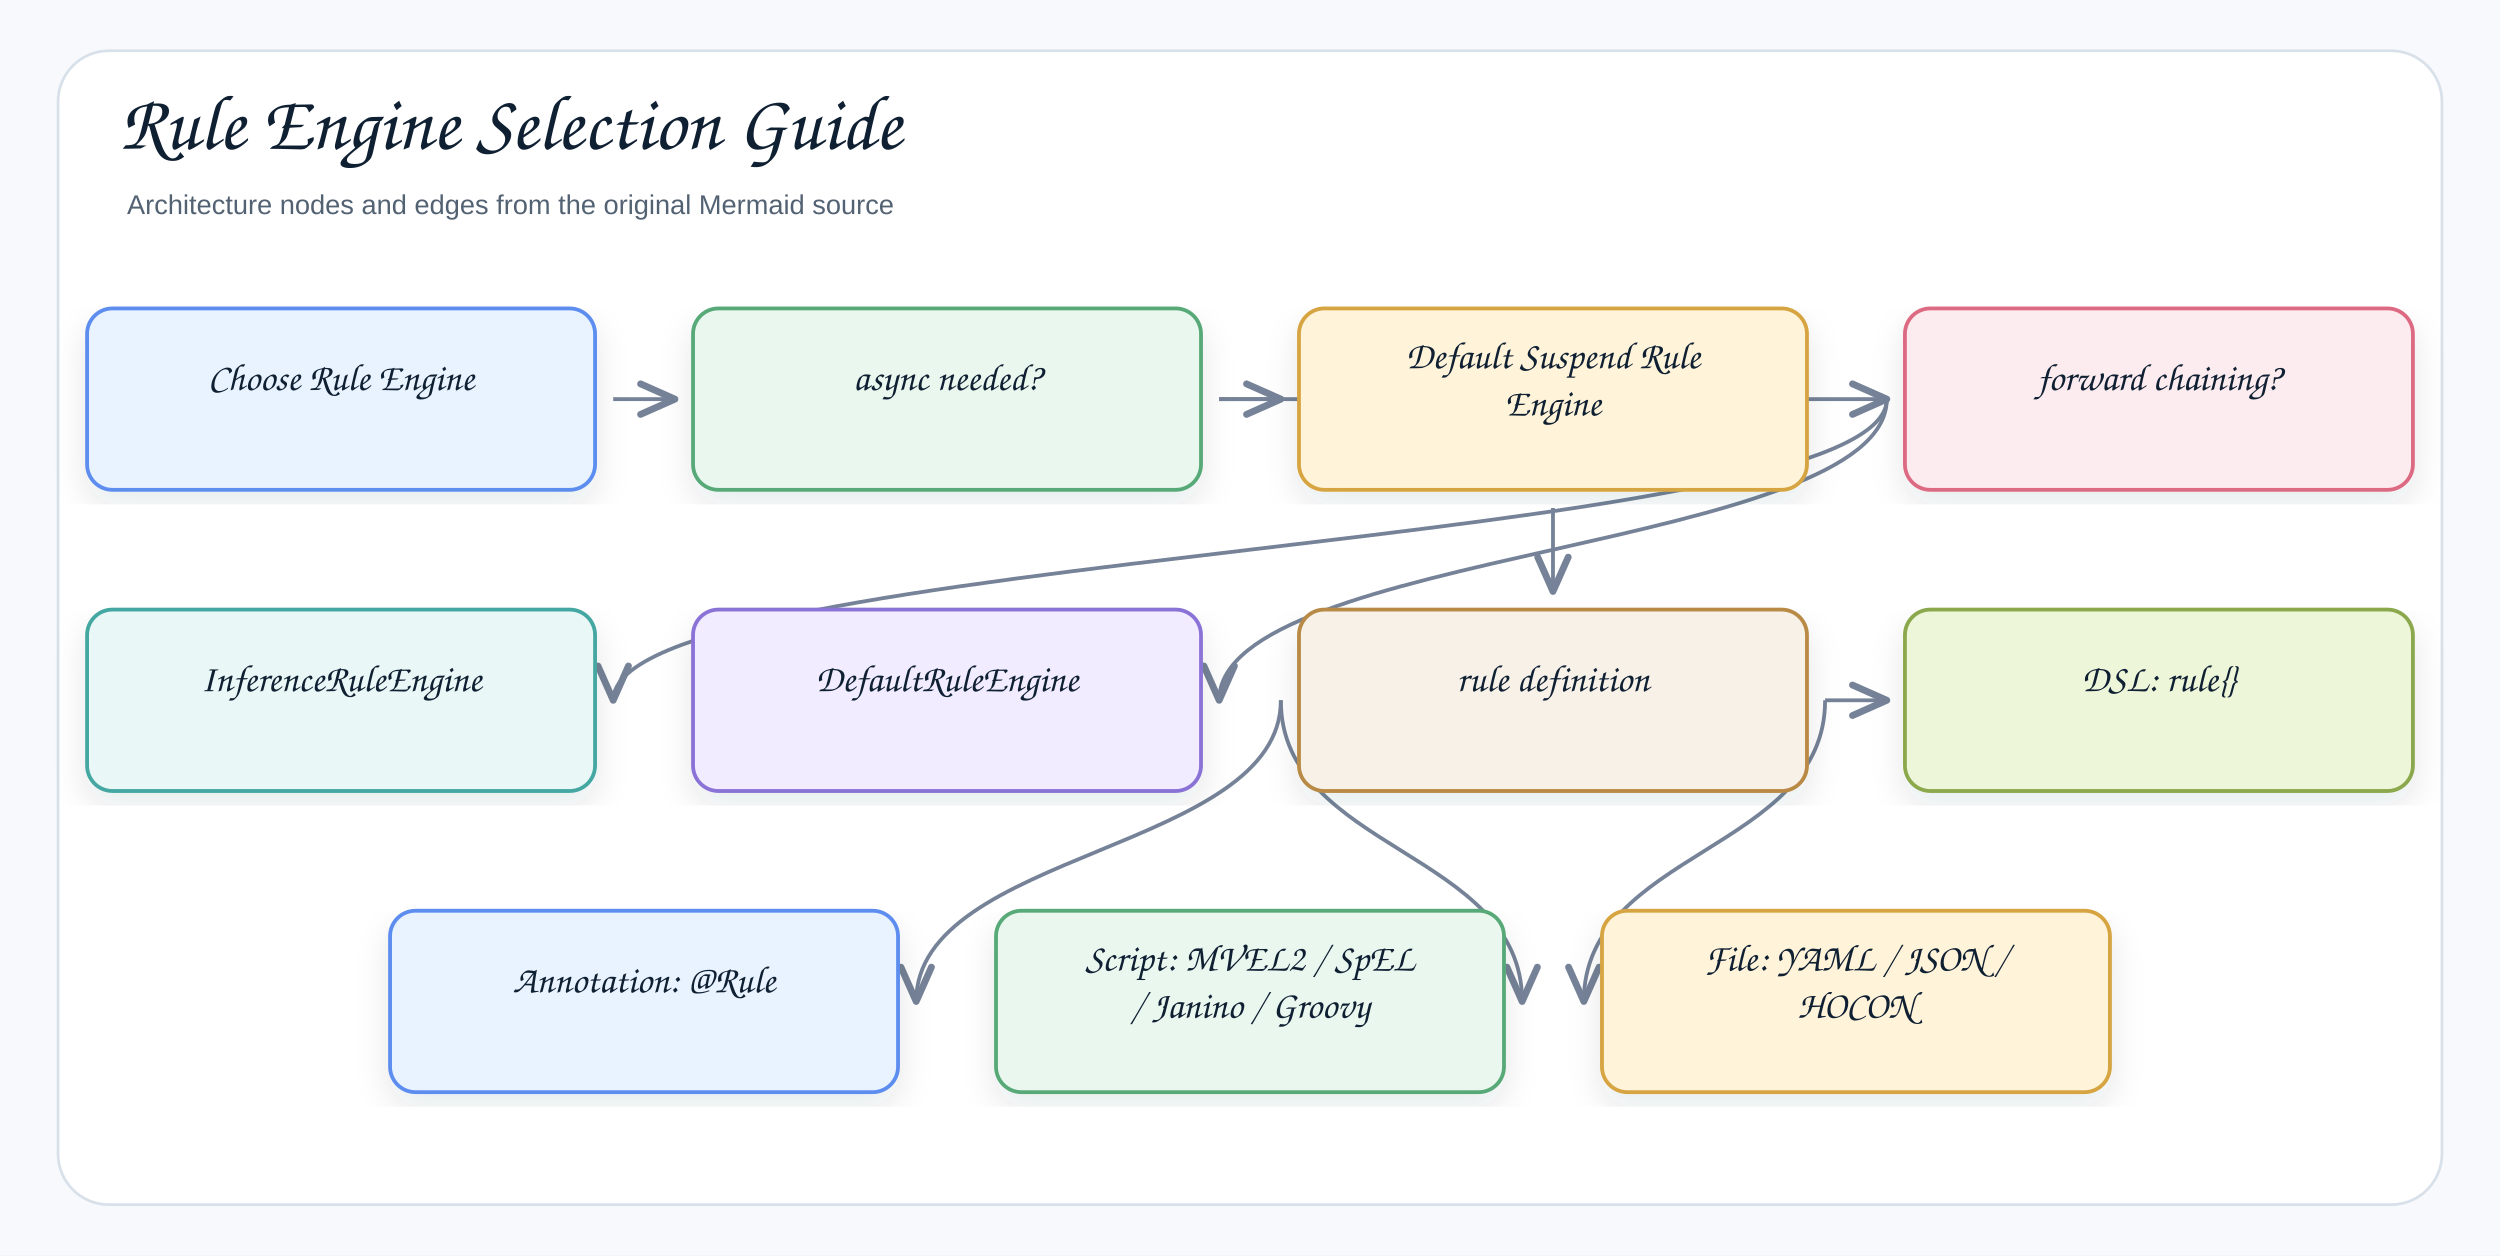
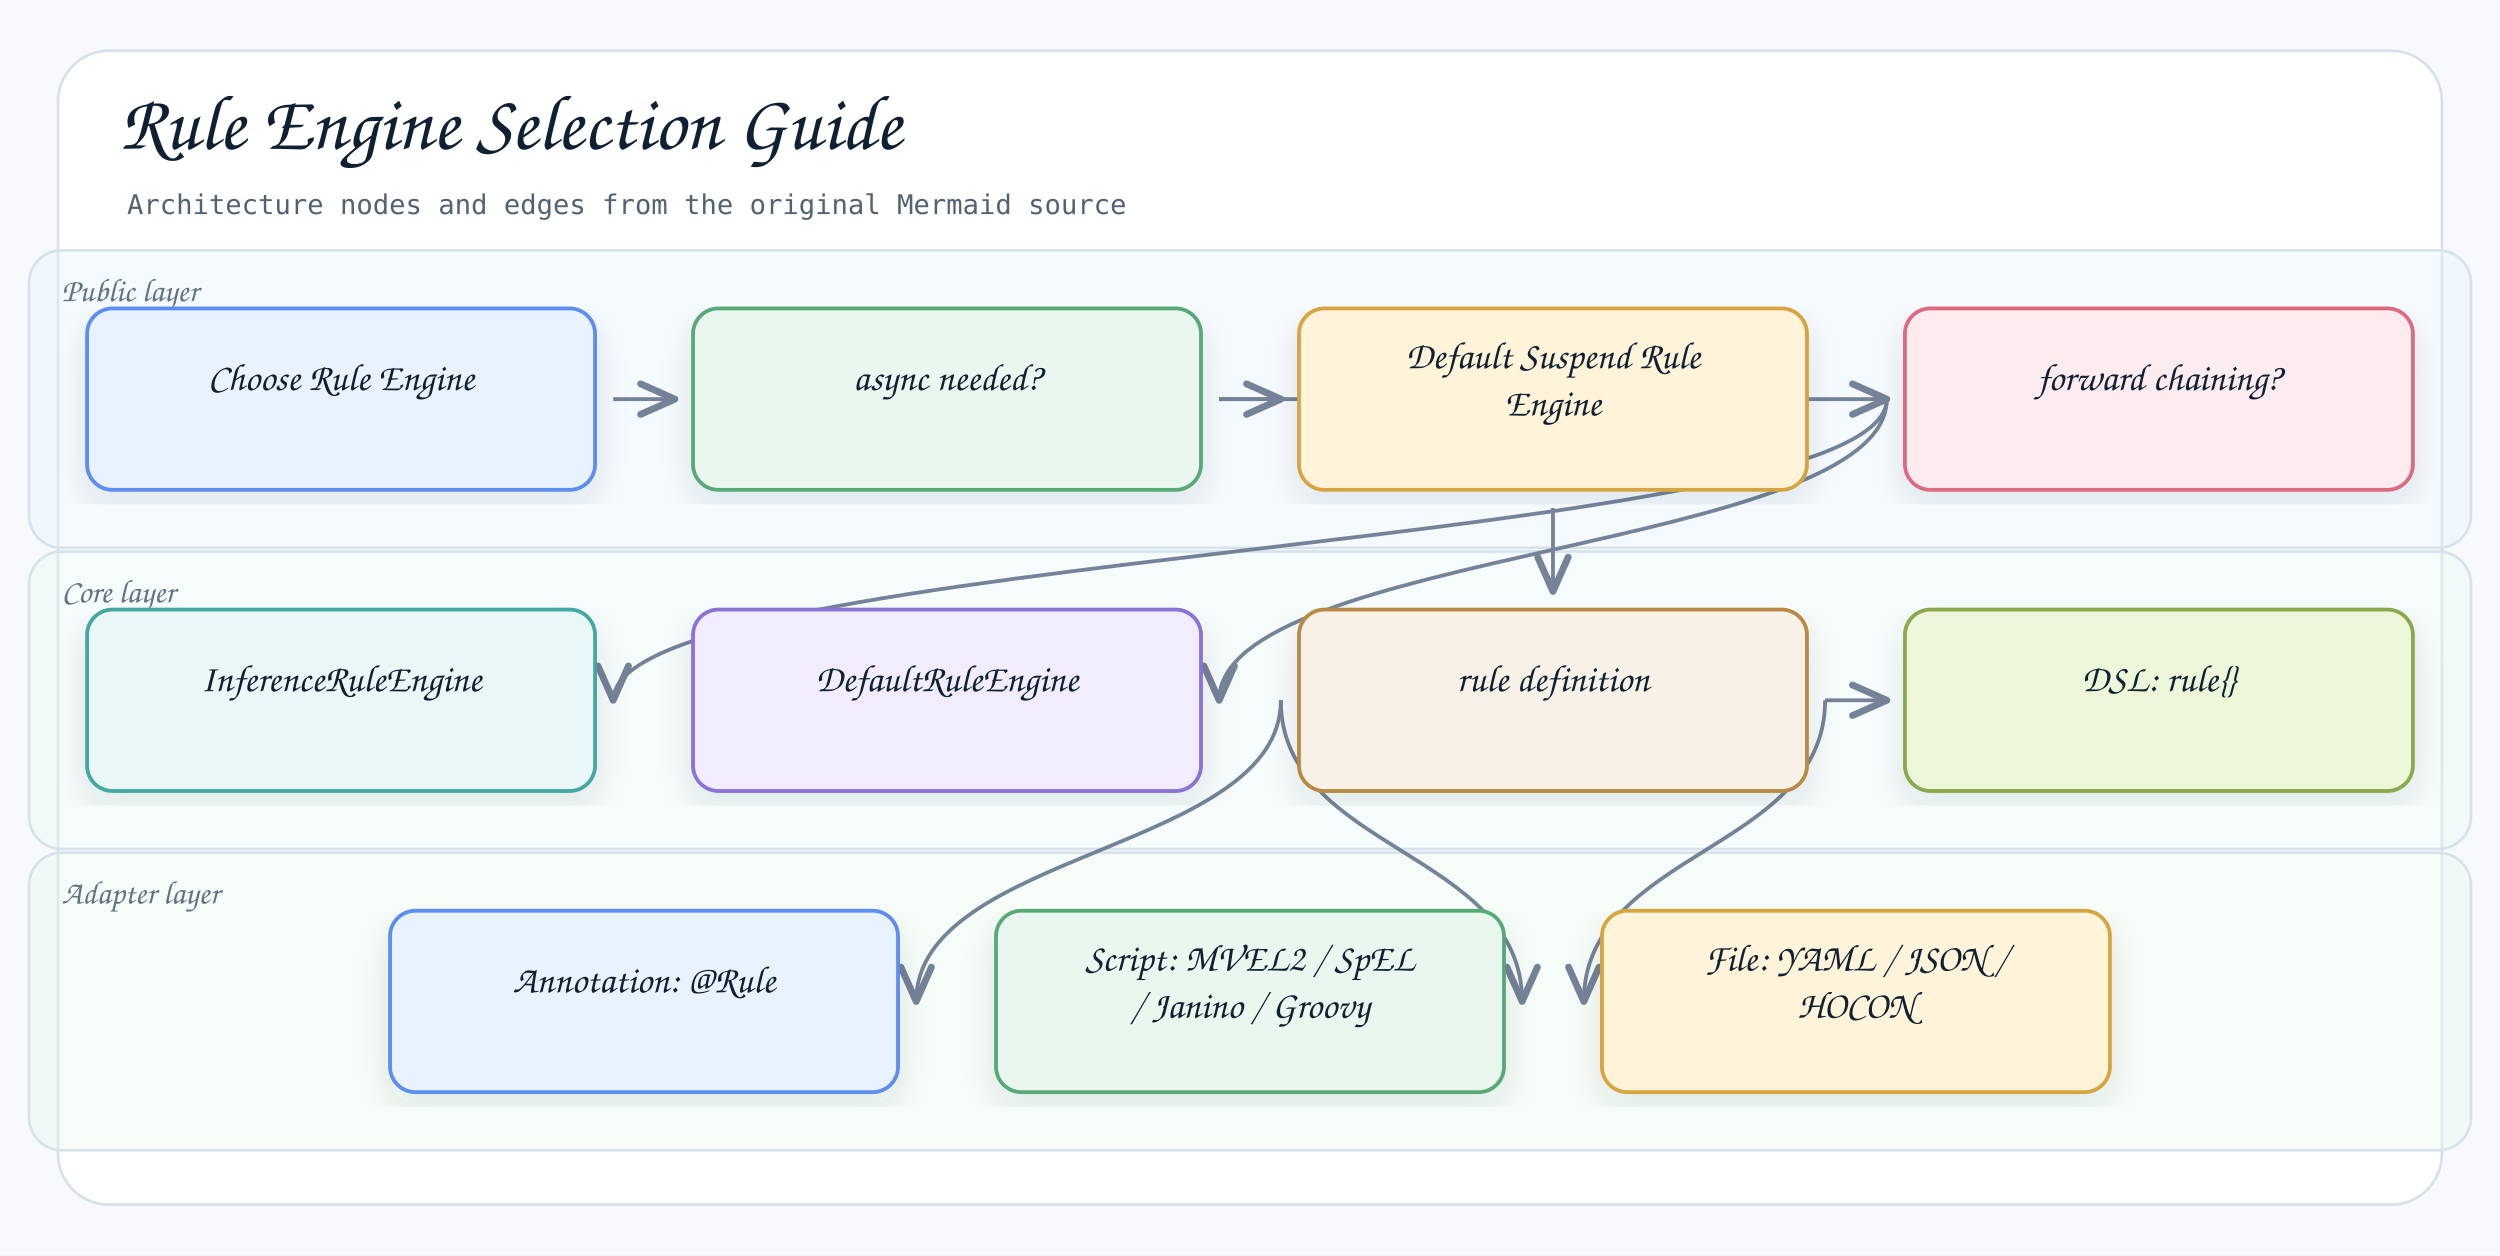
<svg xmlns="http://www.w3.org/2000/svg" width="1378" height="692" viewBox="0 0 1378 692" role="img" aria-label="Rule Engine Selection Guide">
  <defs>
    <filter id="shadow" x="-8%" y="-8%" width="116%" height="116%">
      <feDropShadow dx="0" dy="8" stdDeviation="9" flood-color="#1f2937" flood-opacity="0.10" />
    </filter>
    <marker id="openArrow" markerWidth="12" markerHeight="10" refX="10" refY="5" orient="auto" markerUnits="strokeWidth">
      <path d="M 1 1 L 10 5 L 1 9" fill="none" stroke="#758297" stroke-width="1.8" stroke-linecap="round" stroke-linejoin="round" />
    </marker>
    <marker id="inherit" markerWidth="14" markerHeight="12" refX="12" refY="6" orient="auto" markerUnits="strokeWidth">
      <path d="M 0 1 L 12 6 L 0 11 Z" fill="#ffffff" stroke="#758297" stroke-width="1.8" />
    </marker>
    <style>
    .canvas{fill:#f7f9fc}.frame{fill:#fff;stroke:#d8e0ea;stroke-width:1.5}
-     .title{font-family:"Architects Daughter","Comic Sans MS","Comic Sans",cursive;font-size:43px;font-weight:400;fill:#102033}
-     .subtitle{font-family:"Comic Sans MS","Comic Sans","Comic Neue",Arial,sans-serif;font-size:15px;font-weight:400;fill:#536273}
-     .label{font-family:"Architects Daughter","Comic Sans MS","Comic Sans",cursive;font-size:25px;font-weight:400;fill:#102033}
-     .smallLabel{font-family:"Architects Daughter","Comic Sans MS","Comic Sans",cursive;font-size:21px;font-weight:400;fill:#102033}
-     .mono{font-family:"Comic Sans MS","Comic Sans","Comic Neue",Arial,sans-serif;font-size:12px;font-weight:400;fill:#102033}
-     .small{font-family:"Comic Sans MS","Comic Sans","Comic Neue",Arial,sans-serif;font-size:12px;font-weight:400;fill:#536273}
-     .strong{font-family:"Comic Sans MS","Comic Sans","Comic Neue",Arial,sans-serif;font-size:13px;font-weight:400;fill:#102033}
+     .title{font-family:"Architects Daughter","Comic Mono","Comic Sans MS","Comic Sans",cursive;font-size:43px;font-weight:400;fill:#102033}
+     .subtitle{font-family:"Comic Mono","Comic Sans MS","Comic Sans",monospace;font-size:15px;font-weight:400;fill:#536273}
+     .label{font-family:"Architects Daughter","Comic Mono","Comic Sans MS","Comic Sans",cursive;font-size:25px;font-weight:400;fill:#102033}
+     .smallLabel{font-family:"Architects Daughter","Comic Mono","Comic Sans MS","Comic Sans",cursive;font-size:21px;font-weight:400;fill:#102033}
+     .mono{font-family:"Comic Mono","Comic Sans MS","Comic Sans",monospace;font-size:12px;font-weight:400;fill:#102033}
+     .small{font-family:"Comic Mono","Comic Sans MS","Comic Sans",monospace;font-size:12px;font-weight:400;fill:#536273}
+     .strong{font-family:"Comic Mono","Comic Sans MS","Comic Sans",monospace;font-size:13px;font-weight:400;fill:#102033}
    .card{stroke-width:2.1;filter:url(#shadow)}.compartment{stroke-width:1.5;fill:none}
    .line{stroke:#758297;stroke-width:2.1;fill:none;marker-end:url(#openArrow)}
    .plainLine{stroke:#758297;stroke-width:2.1;fill:none}
    .dashed{stroke:#758297;stroke-width:2.1;stroke-dasharray:7 6;fill:none;marker-end:url(#openArrow)}
    .inheritLine{stroke:#758297;stroke-width:2.2;fill:none;marker-end:url(#inherit)}
    .implLine{stroke:#758297;stroke-width:2.2;stroke-dasharray:8 7;fill:none;marker-end:url(#inherit)}
-   </style>
+ 
+       /* README_LAYER_BANDS:START */
+       .readmeLayerBand{fill-opacity:.42;stroke:#D7E2EC;stroke-width:1.5}
+       .readmeLayerLabel{font-family:"Architects Daughter","Comic Mono","Comic Sans MS","Comic Sans",cursive;font-size:18px;fill:#627184;font-weight:400}
+       /* README_LAYER_BANDS:END */
+     </style>
  </defs>
  <rect class="canvas" width="1378" height="692" />
  <rect class="frame" x="32" y="28" width="1314" height="636" rx="28" />
  <text class="title" x="66" y="82">Rule Engine Selection Guide</text>
  <text class="subtitle" x="70" y="118">Architecture nodes and edges from the original Mermaid source</text>
+   <g id="readme-layer-bands">
+     <g id="readme-layer-1">
+       <rect class="readmeLayerBand" x="16" y="138" width="1346" height="164" rx="18" fill="#E8F3FF" />
+       <text class="readmeLayerLabel" x="34" y="166">Public layer</text>
+     </g>
+     <g id="readme-layer-2">
+       <rect class="readmeLayerBand" x="16" y="304" width="1346" height="164" rx="18" fill="#E9F7F6" />
+       <text class="readmeLayerLabel" x="34" y="332">Core layer</text>
+     </g>
+     <g id="readme-layer-3">
+       <rect class="readmeLayerBand" x="16" y="470" width="1346" height="164" rx="18" fill="#EAF7EF" />
+       <text class="readmeLayerLabel" x="34" y="498">Adapter layer</text>
+     </g>
+   </g>
  <path class="line" d="M1006 386 C1006 469 873 469 873 552" />
  <path class="line" d="M706 386 C706 469 839 469 839 552" />
  <path class="line" d="M706 386 C706 469 505 469 505 552" />
  <path class="line" d="M1006 386 C1006 386 1040 386 1040 386" />
  <path class="line" d="M856 280 C856 303 856 303 856 326" />
  <path class="line" d="M1040 220 C1040 303 672 303 672 386" />
  <path class="line" d="M1040 220 C1040 303 338 303 338 386" />
  <path class="line" d="M672 220 C672 220 1040 220 1040 220" />
  <path class="line" d="M672 220 C672 220 706 220 706 220" />
  <path class="line" d="M338 220 C338 220 372 220 372 220" />
  <g transform="translate(48,170)">
    <rect class="card" x="0" y="0" width="280" height="100" rx="14" fill="#E8F3FF" stroke="#5B8DEF" />
    <text class="smallLabel" x="140" y="45" text-anchor="middle">Choose Rule Engine</text>
  </g>
  <g transform="translate(382,170)">
    <rect class="card" x="0" y="0" width="280" height="100" rx="14" fill="#EAF7EF" stroke="#58A978" />
    <text class="smallLabel" x="140" y="45" text-anchor="middle">async needed?</text>
  </g>
  <g transform="translate(716,170)">
    <rect class="card" x="0" y="0" width="280" height="100" rx="14" fill="#FFF3D9" stroke="#D6A441" />
    <text class="smallLabel" x="140" y="33" text-anchor="middle">Default Suspend Rule</text>
    <text class="smallLabel" x="140" y="59" text-anchor="middle">Engine</text>
  </g>
  <g transform="translate(1050,170)">
    <rect class="card" x="0" y="0" width="280" height="100" rx="14" fill="#FDECEF" stroke="#DC6B82" />
    <text class="smallLabel" x="140" y="45" text-anchor="middle">forward chaining?</text>
  </g>
  <g transform="translate(48,336)">
    <rect class="card" x="0" y="0" width="280" height="100" rx="14" fill="#E9F7F6" stroke="#45A7A1" />
    <text class="smallLabel" x="140" y="45" text-anchor="middle">InferenceRuleEngine</text>
  </g>
  <g transform="translate(382,336)">
    <rect class="card" x="0" y="0" width="280" height="100" rx="14" fill="#F1ECFF" stroke="#8A72D6" />
    <text class="smallLabel" x="140" y="45" text-anchor="middle">DefaultRuleEngine</text>
  </g>
  <g transform="translate(716,336)">
    <rect class="card" x="0" y="0" width="280" height="100" rx="14" fill="#F7F1E7" stroke="#B88A44" />
    <text class="smallLabel" x="140" y="45" text-anchor="middle">rule definition</text>
  </g>
  <g transform="translate(1050,336)">
    <rect class="card" x="0" y="0" width="280" height="100" rx="14" fill="#EEF6D9" stroke="#8BA84D" />
    <text class="smallLabel" x="140" y="45" text-anchor="middle">DSL: rule{}</text>
  </g>
  <g transform="translate(215,502)">
    <rect class="card" x="0" y="0" width="280" height="100" rx="14" fill="#E8F3FF" stroke="#5B8DEF" />
    <text class="smallLabel" x="140" y="45" text-anchor="middle">Annotation: @Rule</text>
  </g>
  <g transform="translate(549,502)">
    <rect class="card" x="0" y="0" width="280" height="100" rx="14" fill="#EAF7EF" stroke="#58A978" />
    <text class="smallLabel" x="140" y="33" text-anchor="middle">Script: MVEL2 / SpEL</text>
    <text class="smallLabel" x="140" y="59" text-anchor="middle">/ Janino / Groovy</text>
  </g>
  <g transform="translate(883,502)">
    <rect class="card" x="0" y="0" width="280" height="100" rx="14" fill="#FFF3D9" stroke="#D6A441" />
    <text class="smallLabel" x="140" y="33" text-anchor="middle">File: YAML / JSON /</text>
    <text class="smallLabel" x="140" y="59" text-anchor="middle">HOCON</text>
  </g>
</svg>
